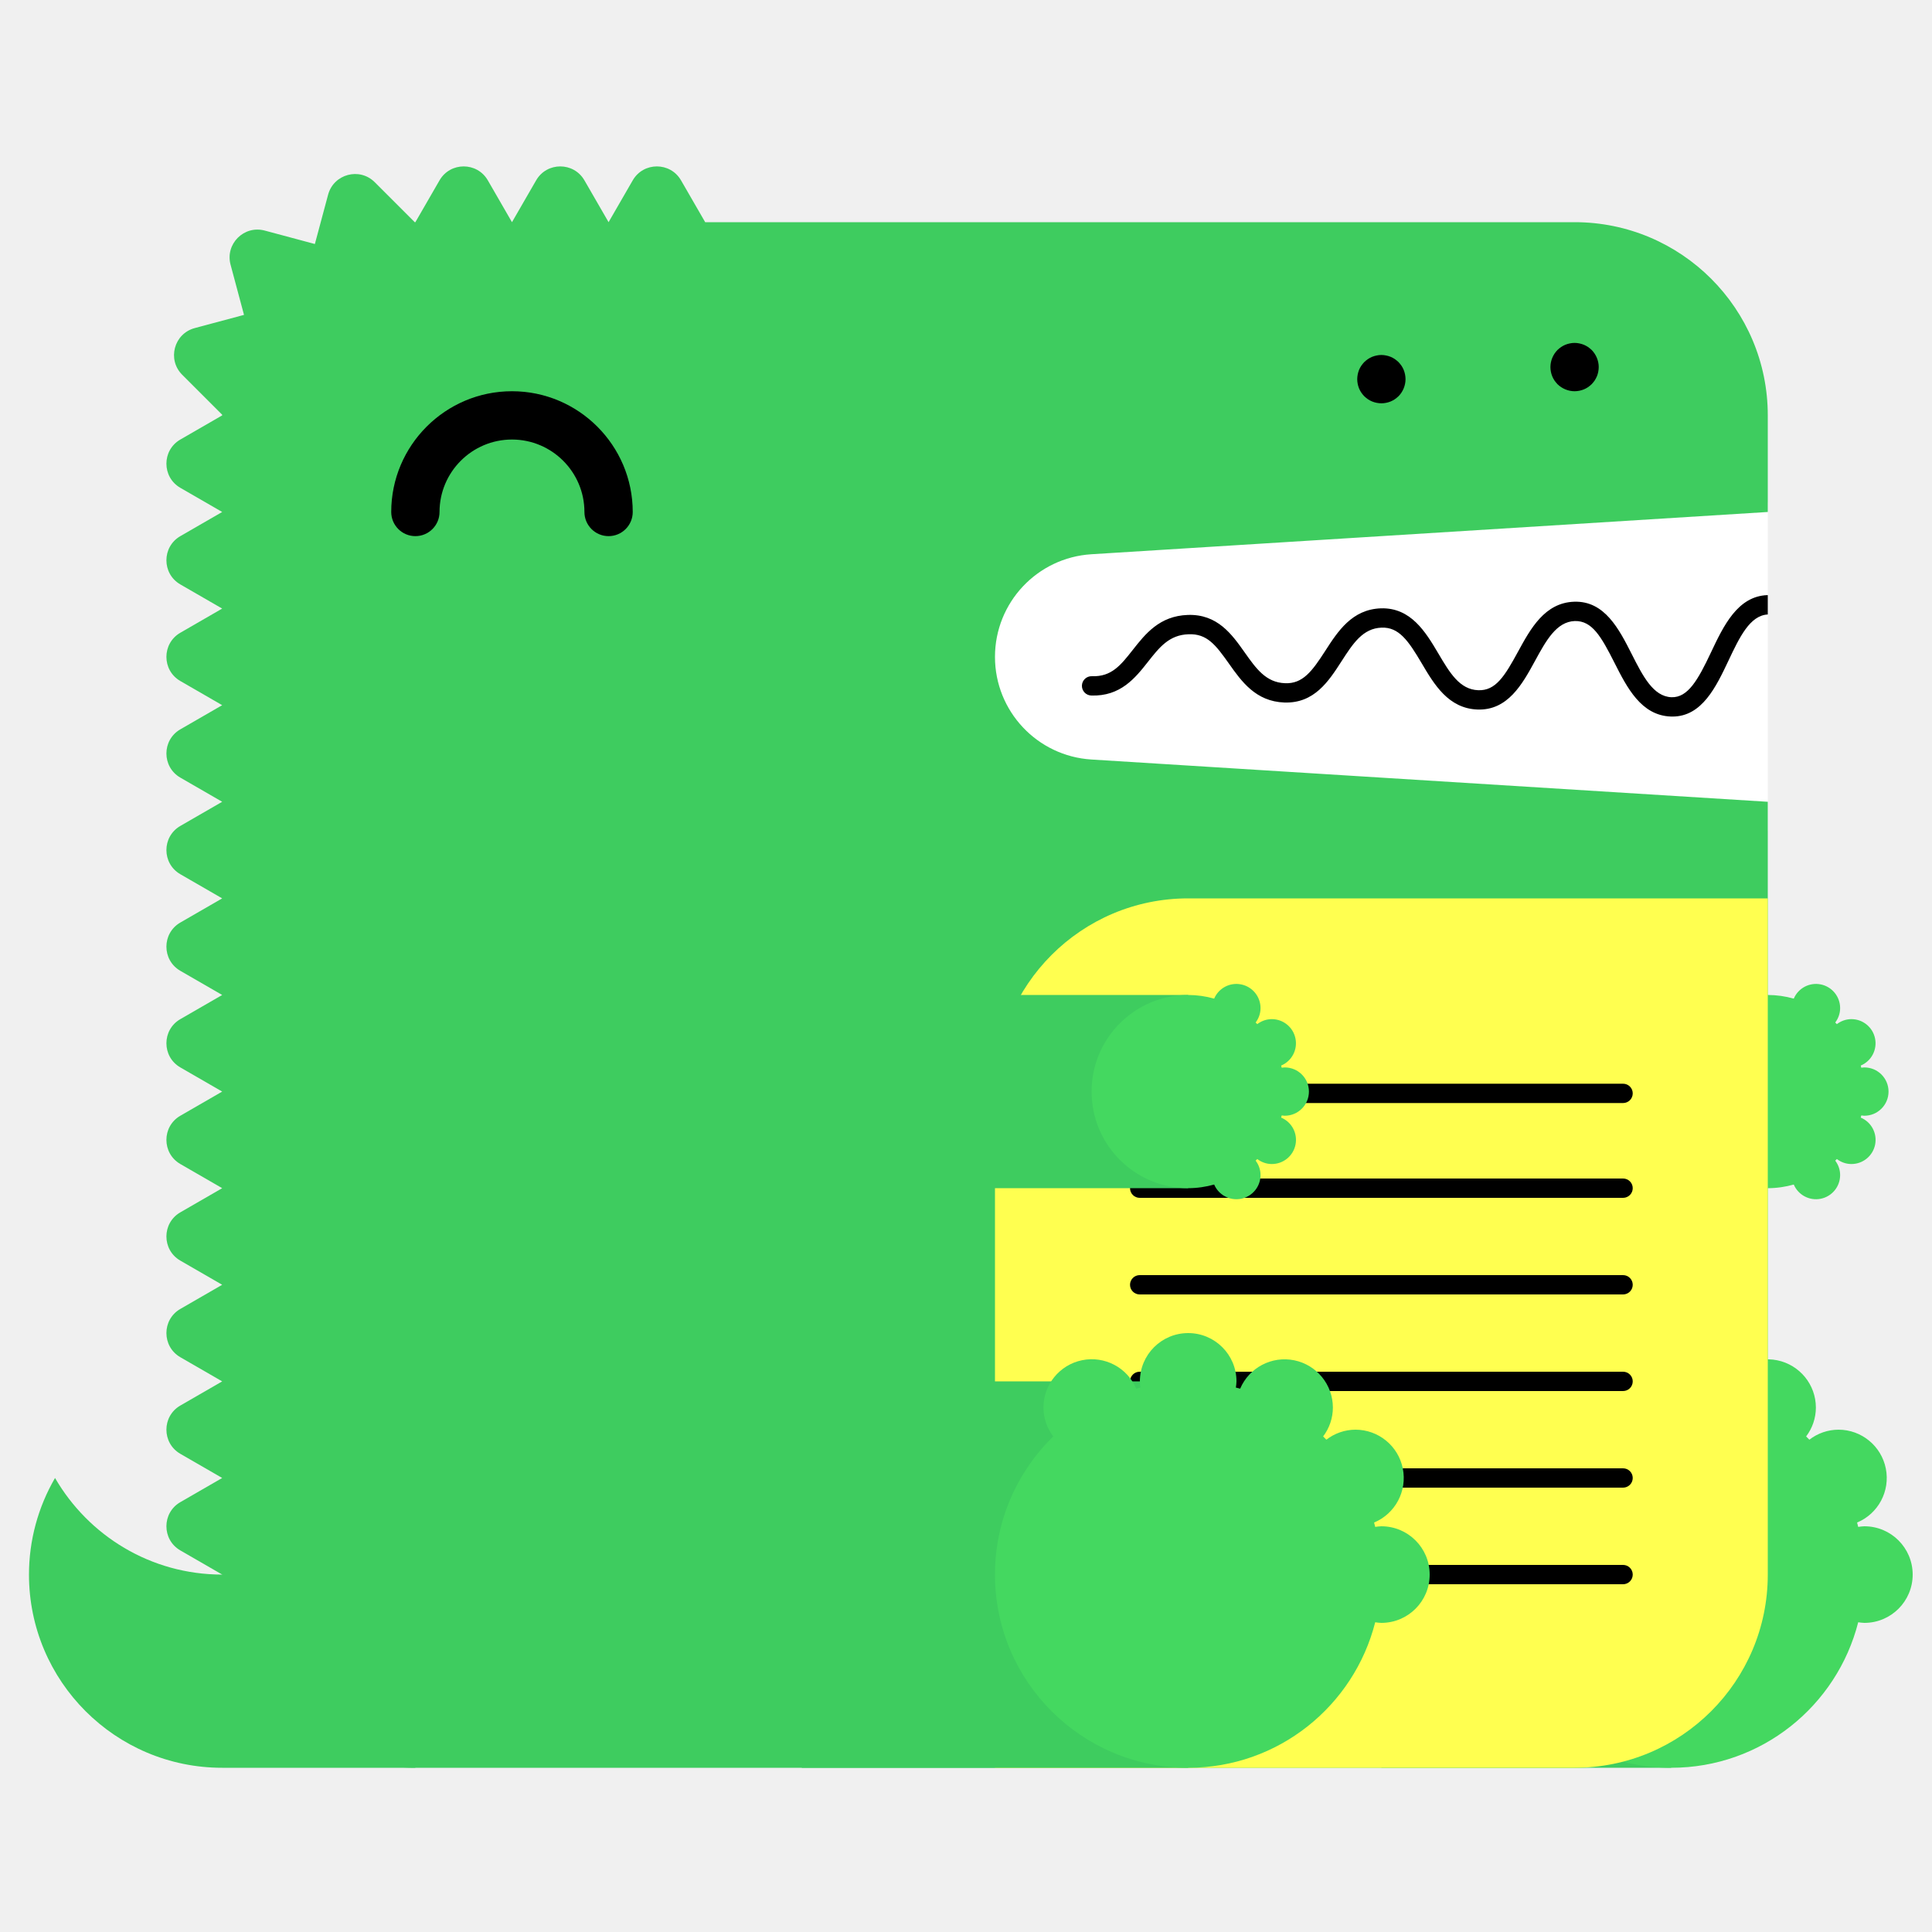
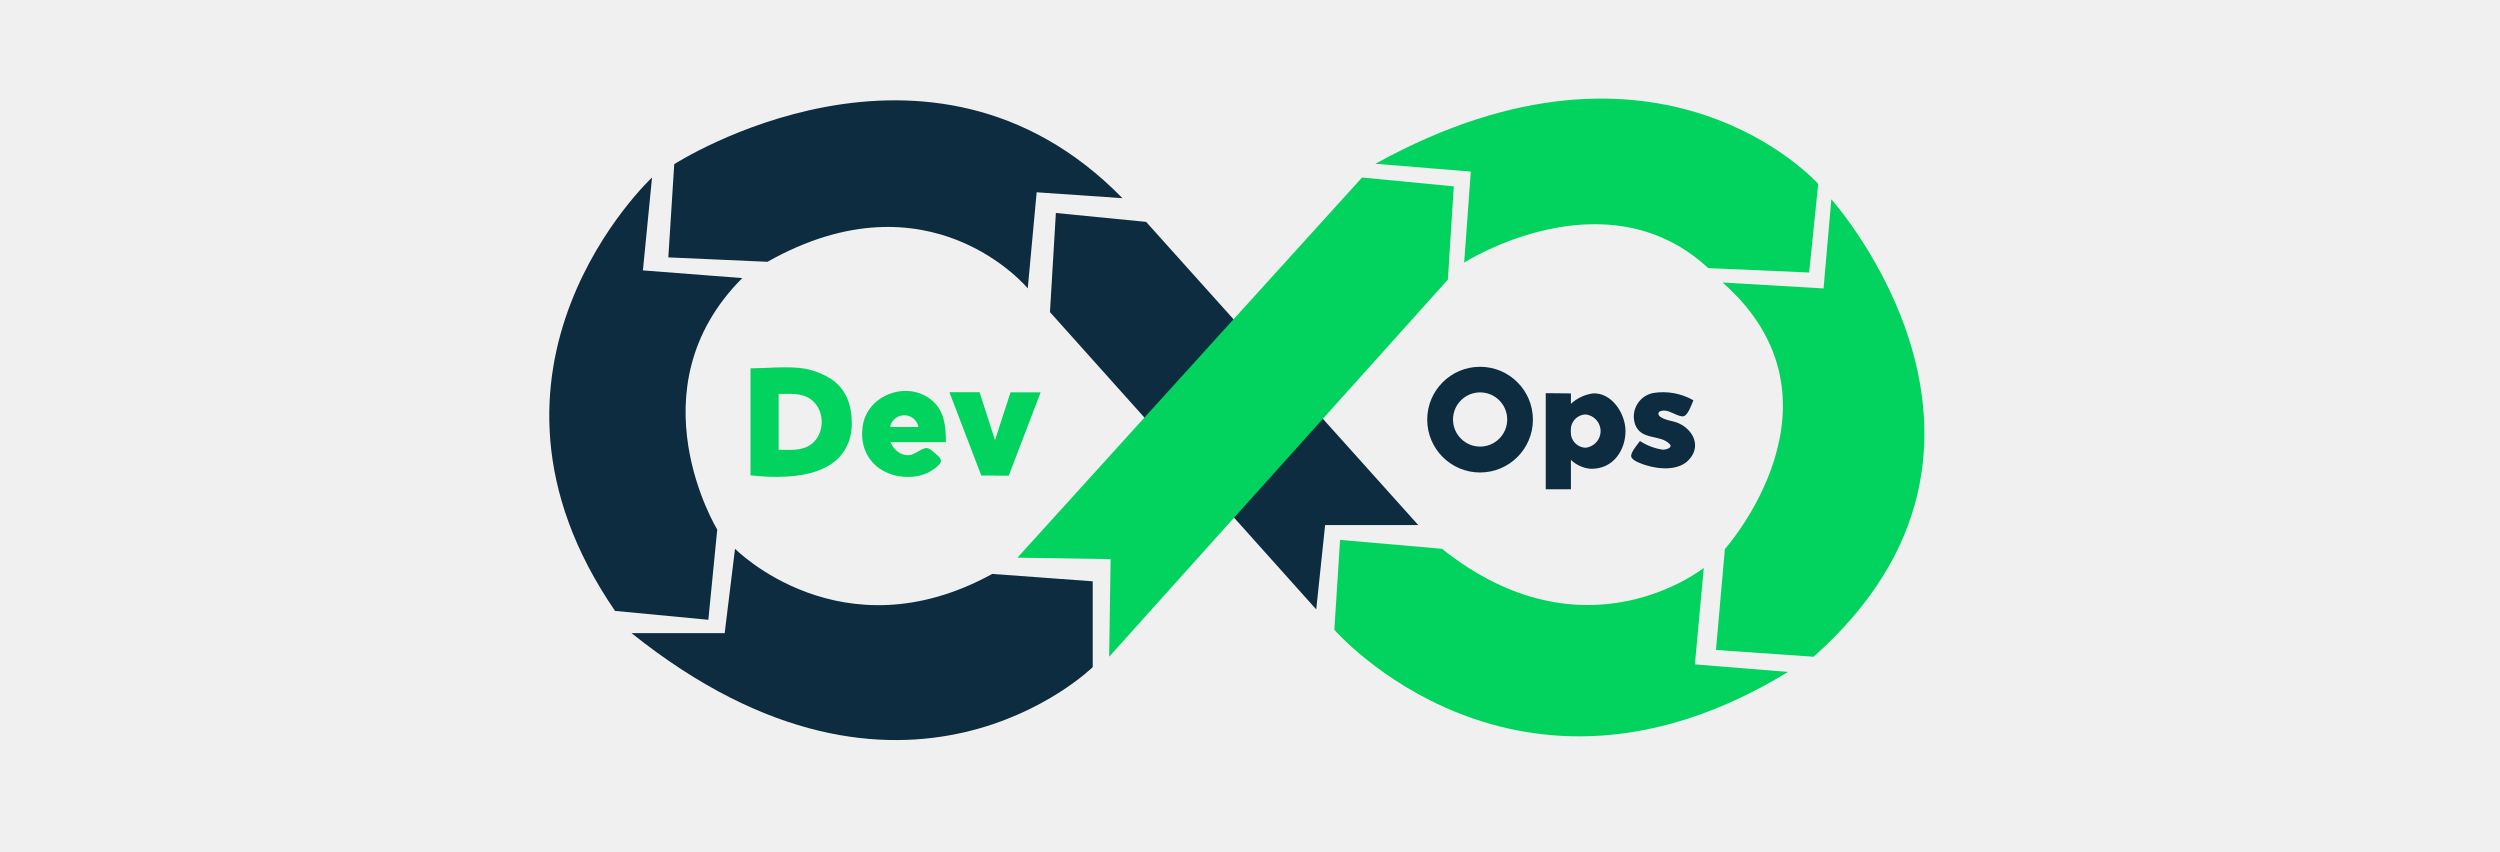
- <svg xmlns="http://www.w3.org/2000/svg" width="200" height="200" viewBox="0 0 200 200">
-   <g fill="none" fill-rule="evenodd">
-     <path fill="#FFF" d="M99 52h84v34H99z" />
-     <path d="M23 163c-7.398 0-13.843-4.027-17.303-10A19.886 19.886 0 0 0 3 163c0 11.046 8.954 20 20 20h20v-20H23z" fill="#3ECC5F" />
-     <path d="M112.98 57.376L183 53V43c0-11.046-8.954-20-20-20H73l-2.5-4.33c-1.112-1.925-3.889-1.925-5 0L63 23l-2.5-4.33c-1.111-1.925-3.889-1.925-5 0L53 23l-2.5-4.33c-1.111-1.925-3.889-1.925-5 0L43 23c-.022 0-.042.003-.065.003l-4.142-4.141c-1.57-1.571-4.252-.853-4.828 1.294l-1.369 5.104-5.192-1.392c-2.148-.575-4.111 1.389-3.535 3.536l1.39 5.193-5.102 1.367c-2.148.576-2.867 3.259-1.296 4.83l4.142 4.142c0 .021-.003.042-.003.064l-4.33 2.5c-1.925 1.111-1.925 3.889 0 5L23 53l-4.33 2.5c-1.925 1.111-1.925 3.889 0 5L23 63l-4.33 2.5c-1.925 1.111-1.925 3.889 0 5L23 73l-4.33 2.5c-1.925 1.111-1.925 3.889 0 5L23 83l-4.33 2.5c-1.925 1.111-1.925 3.889 0 5L23 93l-4.33 2.5c-1.925 1.111-1.925 3.889 0 5L23 103l-4.33 2.5c-1.925 1.111-1.925 3.889 0 5L23 113l-4.33 2.5c-1.925 1.111-1.925 3.889 0 5L23 123l-4.33 2.5c-1.925 1.111-1.925 3.889 0 5L23 133l-4.33 2.5c-1.925 1.111-1.925 3.889 0 5L23 143l-4.33 2.5c-1.925 1.111-1.925 3.889 0 5L23 153l-4.33 2.5c-1.925 1.111-1.925 3.889 0 5L23 163c0 11.046 8.954 20 20 20h120c11.046 0 20-8.954 20-20V83l-70.02-4.376A10.645 10.645 0 0 1 103 68c0-5.621 4.37-10.273 9.98-10.624" fill="#3ECC5F" />
-     <path fill="#3ECC5F" d="M143 183h30v-40h-30z" />
-     <path d="M193 158c-.219 0-.428.037-.639.064-.038-.15-.074-.301-.116-.451A5 5 0 0 0 190.32 148a4.96 4.96 0 0 0-3.016 1.036 26.531 26.531 0 0 0-.335-.336 4.955 4.955 0 0 0 1.011-2.987 5 5 0 0 0-9.599-1.959c-.148-.042-.297-.077-.445-.115.027-.211.064-.42.064-.639a5 5 0 0 0-5-5 5 5 0 0 0-5 5c0 .219.037.428.064.639-.148.038-.297.073-.445.115a4.998 4.998 0 0 0-9.599 1.959c0 1.125.384 2.151 1.011 2.987-3.717 3.632-6.031 8.693-6.031 14.3 0 11.046 8.954 20 20 20 9.339 0 17.16-6.41 19.361-15.064.211.027.42.064.639.064a5 5 0 0 0 5-5 5 5 0 0 0-5-5" fill="#44D860" />
-     <path fill="#3ECC5F" d="M153 123h30v-20h-30z" />
-     <path d="M193 115.5a2.5 2.5 0 1 0 0-5c-.109 0-.214.019-.319.032-.02-.075-.037-.15-.058-.225a2.501 2.501 0 0 0-.963-4.807c-.569 0-1.088.197-1.508.518a6.653 6.653 0 0 0-.168-.168c.314-.417.506-.931.506-1.494a2.5 2.5 0 0 0-4.8-.979A9.987 9.987 0 0 0 183 103c-5.522 0-10 4.478-10 10s4.478 10 10 10c.934 0 1.833-.138 2.69-.377a2.5 2.5 0 0 0 4.8-.979c0-.563-.192-1.077-.506-1.494.057-.055.113-.111.168-.168.42.321.939.518 1.508.518a2.5 2.5 0 0 0 .963-4.807c.021-.074.038-.15.058-.225.105.013.21.032.319.032" fill="#44D860" />
-     <path d="M63 55.5a2.5 2.5 0 0 1-2.5-2.5c0-4.136-3.364-7.5-7.5-7.5s-7.5 3.364-7.5 7.5a2.5 2.5 0 1 1-5 0c0-6.893 5.607-12.5 12.5-12.5S65.5 46.107 65.5 53a2.5 2.5 0 0 1-2.5 2.5" fill="#000" />
-     <path d="M103 183h60c11.046 0 20-8.954 20-20V93h-60c-11.046 0-20 8.954-20 20v70z" fill="#FFFF50" />
-     <path d="M168.02 124h-50.04a1 1 0 1 1 0-2h50.04a1 1 0 1 1 0 2m0 20h-50.04a1 1 0 1 1 0-2h50.04a1 1 0 1 1 0 2m0 20h-50.04a1 1 0 1 1 0-2h50.04a1 1 0 1 1 0 2m0-49.814h-50.04a1 1 0 1 1 0-2h50.04a1 1 0 1 1 0 2m0 19.814h-50.04a1 1 0 1 1 0-2h50.04a1 1 0 1 1 0 2m0 20h-50.04a1 1 0 1 1 0-2h50.04a1 1 0 1 1 0 2M183 61.611c-.012 0-.022-.006-.034-.005-3.09.105-4.552 3.196-5.842 5.923-1.346 2.85-2.387 4.703-4.093 4.647-1.889-.068-2.969-2.202-4.113-4.46-1.314-2.594-2.814-5.536-5.963-5.426-3.046.104-4.513 2.794-5.807 5.167-1.377 2.528-2.314 4.065-4.121 3.994-1.927-.07-2.951-1.805-4.136-3.813-1.321-2.236-2.848-4.75-5.936-4.664-2.994.103-4.465 2.385-5.763 4.4-1.373 2.13-2.335 3.428-4.165 3.351-1.973-.07-2.992-1.51-4.171-3.177-1.324-1.873-2.816-3.993-5.895-3.89-2.928.1-4.399 1.97-5.696 3.618-1.232 1.564-2.194 2.802-4.229 2.724a1 1 0 0 0-.072 2c3.017.101 4.545-1.8 5.872-3.487 1.177-1.496 2.193-2.787 4.193-2.855 1.926-.082 2.829 1.115 4.195 3.045 1.297 1.834 2.769 3.914 5.731 4.021 3.103.104 4.596-2.215 5.918-4.267 1.182-1.834 2.202-3.417 4.15-3.484 1.793-.067 2.769 1.35 4.145 3.681 1.297 2.197 2.766 4.686 5.787 4.796 3.125.108 4.634-2.62 5.949-5.035 1.139-2.088 2.214-4.06 4.119-4.126 1.793-.042 2.728 1.595 4.111 4.33 1.292 2.553 2.757 5.445 5.825 5.556l.169.003c3.064 0 4.518-3.075 5.805-5.794 1.139-2.41 2.217-4.68 4.067-4.773v-2z" fill="#000" />
-     <path fill="#3ECC5F" d="M83 183h40v-40H83z" />
-     <path d="M143 158c-.219 0-.428.037-.639.064-.038-.15-.074-.301-.116-.451A5 5 0 0 0 140.32 148a4.96 4.96 0 0 0-3.016 1.036 26.531 26.531 0 0 0-.335-.336 4.955 4.955 0 0 0 1.011-2.987 5 5 0 0 0-9.599-1.959c-.148-.042-.297-.077-.445-.115.027-.211.064-.42.064-.639a5 5 0 0 0-5-5 5 5 0 0 0-5 5c0 .219.037.428.064.639-.148.038-.297.073-.445.115a4.998 4.998 0 0 0-9.599 1.959c0 1.125.384 2.151 1.011 2.987-3.717 3.632-6.031 8.693-6.031 14.3 0 11.046 8.954 20 20 20 9.339 0 17.16-6.41 19.361-15.064.211.027.42.064.639.064a5 5 0 0 0 5-5 5 5 0 0 0-5-5" fill="#44D860" />
-     <path fill="#3ECC5F" d="M83 123h40v-20H83z" />
-     <path d="M133 115.5a2.5 2.5 0 1 0 0-5c-.109 0-.214.019-.319.032-.02-.075-.037-.15-.058-.225a2.501 2.501 0 0 0-.963-4.807c-.569 0-1.088.197-1.508.518a6.653 6.653 0 0 0-.168-.168c.314-.417.506-.931.506-1.494a2.5 2.5 0 0 0-4.8-.979A9.987 9.987 0 0 0 123 103c-5.522 0-10 4.478-10 10s4.478 10 10 10c.934 0 1.833-.138 2.69-.377a2.5 2.5 0 0 0 4.8-.979c0-.563-.192-1.077-.506-1.494.057-.055.113-.111.168-.168.42.321.939.518 1.508.518a2.5 2.5 0 0 0 .963-4.807c.021-.074.038-.15.058-.225.105.013.21.032.319.032" fill="#44D860" />
-     <path d="M143 41.75c-.16 0-.33-.02-.49-.05a2.52 2.52 0 0 1-.47-.14c-.15-.06-.29-.14-.431-.23-.13-.09-.259-.2-.38-.31-.109-.12-.219-.24-.309-.38s-.17-.28-.231-.43a2.619 2.619 0 0 1-.189-.96c0-.16.02-.33.05-.49.03-.16.08-.31.139-.47.061-.15.141-.29.231-.43.09-.13.2-.26.309-.38.121-.11.25-.22.38-.31.141-.09.281-.17.431-.23.149-.06.31-.11.47-.14.32-.07.65-.07.98 0 .159.03.32.08.47.14.149.06.29.14.43.23.13.09.259.2.38.31.11.12.22.25.31.38.09.14.17.28.23.43.06.16.11.31.14.47.029.16.05.33.05.49 0 .66-.271 1.31-.73 1.77-.121.11-.25.22-.38.31-.14.09-.281.17-.43.23a2.565 2.565 0 0 1-.96.19m20-1.25c-.66 0-1.3-.27-1.771-.73a3.802 3.802 0 0 1-.309-.38c-.09-.14-.17-.28-.231-.43a2.619 2.619 0 0 1-.189-.96c0-.66.27-1.3.729-1.77.121-.11.25-.22.38-.31.141-.09.281-.17.431-.23.149-.06.31-.11.47-.14.32-.07.66-.07.98 0 .159.03.32.08.47.14.149.06.29.14.43.23.13.09.259.2.38.31.459.47.73 1.11.73 1.77 0 .16-.021.33-.05.49-.03.16-.08.32-.14.47-.07.15-.14.29-.23.43-.09.13-.2.26-.31.38-.121.11-.25.22-.38.31-.14.09-.281.17-.43.23a2.565 2.565 0 0 1-.96.19" fill="#000" />
+ <svg xmlns="http://www.w3.org/2000/svg" height="852" viewBox="-20.21 56.72 333.89 177.33" width="2500">
+   <g fill="#0d2c40">
+     <path d="m93.09 176.17 20.91 1.54v17.86s-39.07 38.48-96-7.08h19.4l2.15-17.55s22.14 22.47 53.54 5.23z" />
+     <path d="m22.28 93.66s-42.49 39.56-7.7 90.21l19.42 1.85 1.85-18.78s-17.85-29.25 5.21-52.34l-20.68-1.6z" />
+     <path d="m26.9 90.89s53-34.17 93.29 7.08l-17.86-1.23-1.85 20s-20.32-24.62-54.18-5.53l-20.63-.92z" />
+     <path d="m105.1 121.68 1.23-20.63 18.78 1.85 56.65 63.11h-19.39l-1.85 17.55z" />
  </g>
+   <g fill="#02d35f">
+     <path d="m98.33 172.79 71.73-79.13 19.09 1.85-1.23 19.4-70.5 78.5.3-20.32z" />
+     <path d="m172.83 90.81 19.86 1.62-1.38 18.94s29.32-18.71 50.8 1.15l21 .92 1.89-18.44s-32.82-37-92.17-4.19z" />
+     <path d="m245.11 115.52 21 1.23 1.62-18.55s45.95 51.19-3.7 95.21l-20.31-1.41 1.85-21s27.48-30.77-.46-55.48z" />
+     <path d="m186.69 170.94-21.21-1.85-1.19 18.71s37.64 43.41 94.44 8.77l-19.4-1.57 1.85-20.09s-24.71 19.81-54.49-3.97z" />
+   </g>
+   <path d="m213.53 138.6v7a3.77 3.77 0 0 0 -.09.83 3.86 3.86 0 0 0 .09.84v11.28h-5.24v-20z" fill="#0d2c40" />
+   <path d="m218.14 138.6a8.32 8.32 0 0 0 -4.61 2.17 8 8 0 0 0 -3.07 5.67 8.53 8.53 0 0 0 3.07 6 6.79 6.79 0 0 0 4.09 1.85c4.87.12 7.27-4.07 7.27-7.84s-2.98-8.07-6.75-7.85zm-1.59 11.31a3.19 3.19 0 0 1 -3-2.63 3.86 3.86 0 0 1 -.09-.84 3.77 3.77 0 0 1 .09-.83 3.19 3.19 0 0 1 3-2.63 3.48 3.48 0 0 1 0 6.93zm18.76-5.34c-.76-.24-3.57-.68-3.57-1.74 0-.6.86-.67 1.28-.65 1.2 0 3 1.43 4 1.16.89-.23 1.67-2.53 2-3.31a12.77 12.77 0 0 0 -8.34-1.52 5 5 0 0 0 -3.77 6.6c1.27 3.29 5.17 2 7.14 4 .81.84-.86 1.22-1.41 1.2a11.85 11.85 0 0 1 -4.74-1.8c-.49.7-2 2.37-1.82 3.24s2.17 1.52 3 1.78c2.78.9 7.07 1.24 9.16-1.29 2.61-3.04.33-6.61-2.93-7.67zm-40.69-11.51a11 11 0 1 0 11 11 11 11 0 0 0 -11-11zm0 16.61a5.64 5.64 0 1 1 5.65-5.64 5.64 5.64 0 0 1 -5.66 5.64z" fill="#0d2c40" />
+   <path d="m90.44 138.35h-6.27l6.63 17.34h2.86v-7.39zm6.45.03h6.27l-6.64 17.34h-2.86v-7.39zm-36.89-2.47a15.09 15.09 0 0 0 -7.1-2.62c-3.38-.32-7 .09-10.13.09v22.29h.15c.6.07 1.2.13 1.81.17a39.73 39.73 0 0 0 7.22-.06c4.59-.51 7.54-2 9.35-3.94a10.11 10.11 0 0 0 2.55-6.54v-.53-.28c-.04-3.17-.95-6.36-3.85-8.58zm-5.1 13.62c-1.89 1.06-4.19.8-6.27.8v-11.61c2.21 0 4.7-.29 6.64 1.07 3.22 2.27 3.1 7.78-.4 9.74zm26.52 1.74c-.51-.43-1.16-1.16-1.85-1.28-1.1-.15-2.47 1.33-3.69 1.45-1.9.19-3.27-1.12-4-2.7h11.56c0-3.2-.27-6.57-3-8.77-5.07-4.14-13.39-1.08-14.32 5.45-1 6.88 4.41 11.32 11 10.46a8.64 8.64 0 0 0 4.42-2c.45-.4 1.11-.95.78-1.6a3.72 3.72 0 0 0 -.9-1.01zm-3.69-5.67h-5.9a3 3 0 0 1 5.9 0z" fill="#02d35f" />
</svg>
